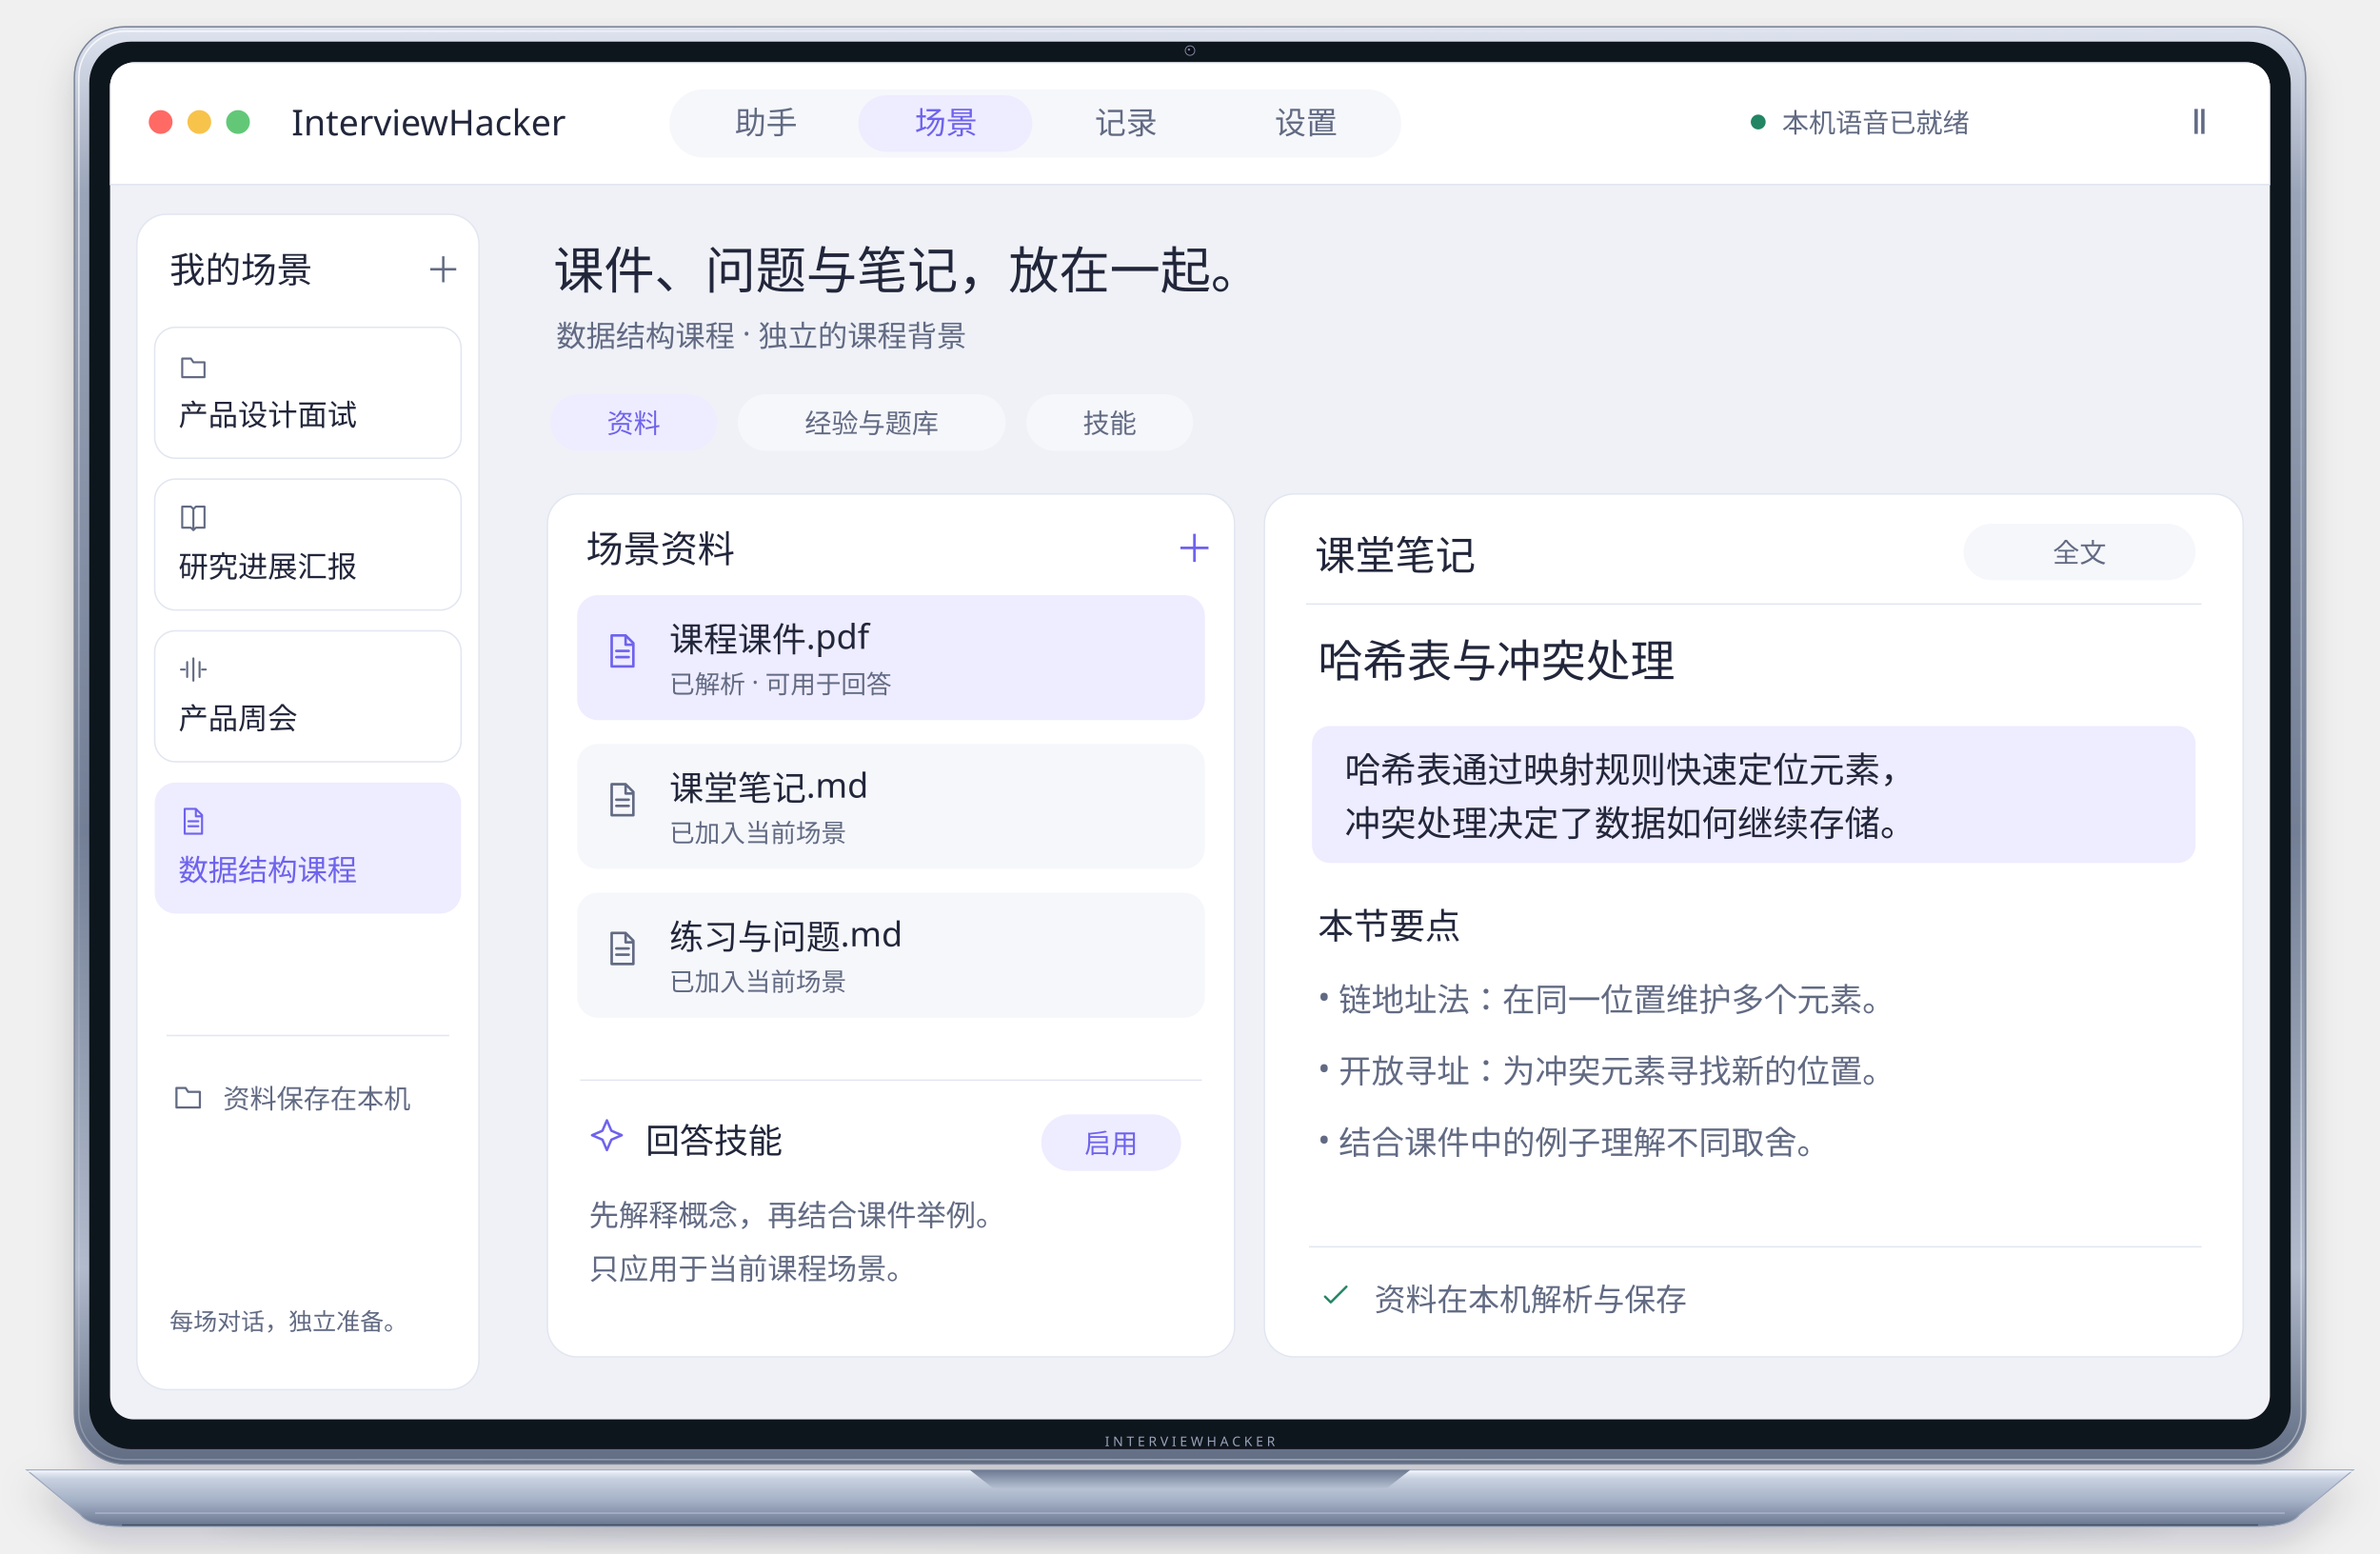
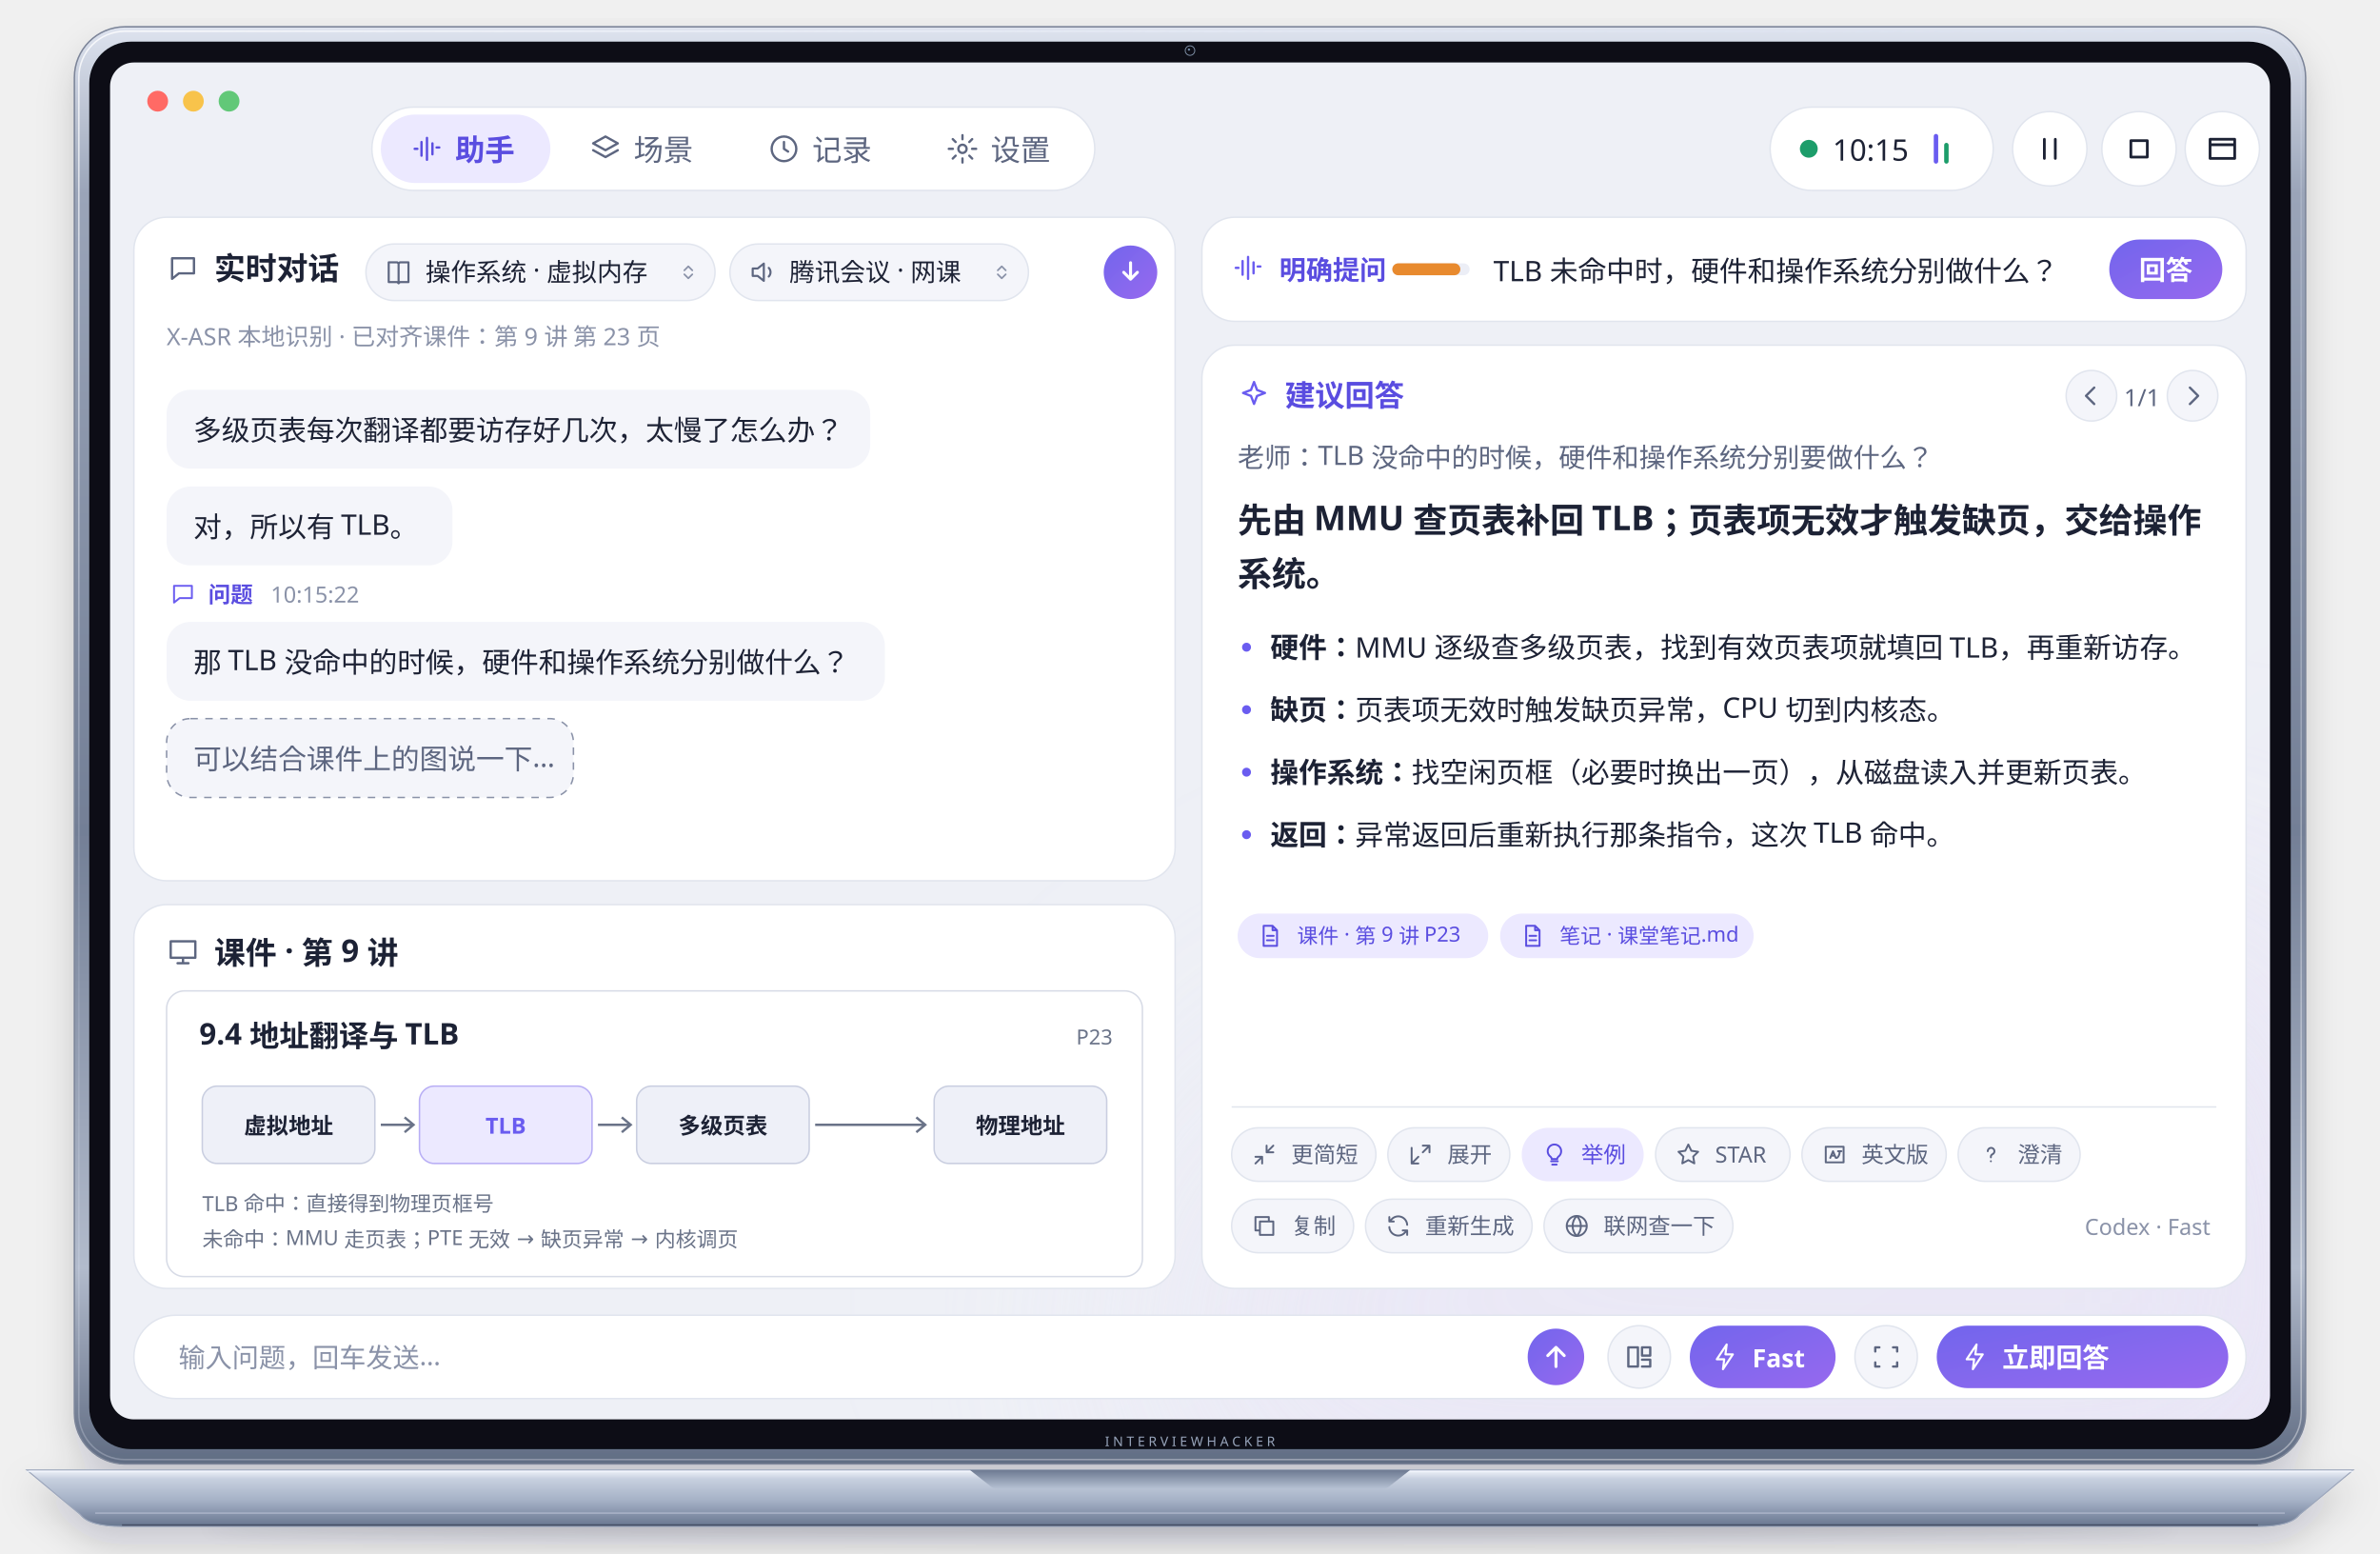
<svg xmlns="http://www.w3.org/2000/svg" width="1600" height="1044" viewBox="0 0 1600 1044" fill="none">
  <defs>
    <linearGradient id="accent" x1="0" y1="0" x2="1" y2="1">
      <stop stop-color="#7265ed" />
      <stop offset="1" stop-color="#9769ee" />
+     </linearGradient>
+     <linearGradient id="canvas" x1="0" y1="0" x2="1" y2="1">
+       <stop stop-color="#eef0f6" />
+       <stop offset=".7" stop-color="#eef0f6" />
+       <stop offset="1" stop-color="#e9e6f6" />
+     </linearGradient>
+     <linearGradient id="room" x1="0" y1="0" x2="1" y2="1">
+       <stop stop-color="#3a4258" />
+       <stop offset="1" stop-color="#1f2434" />
    </linearGradient>
    <linearGradient id="metal" x1="0" y1="0" x2="0" y2="1">
      <stop stop-color="#e1e6f1" />
      <stop offset=".12" stop-color="#9aa4b8" />
      <stop offset=".56" stop-color="#737f96" />
      <stop offset=".86" stop-color="#b2bbcc" />
      <stop offset="1" stop-color="#5d6980" />
    </linearGradient>
    <linearGradient id="rim-light" x1="0" y1="0" x2=".7" y2="1">
      <stop stop-color="#fff" stop-opacity=".8" />
      <stop offset=".42" stop-color="#e0e8fb" stop-opacity=".14" />
      <stop offset="1" stop-color="#fff" stop-opacity=".4" />
    </linearGradient>
    <linearGradient id="base" x1="0" y1="0" x2="0" y2="1">
      <stop stop-color="#f0f3fa" />
      <stop offset=".16" stop-color="#c7d0df" />
      <stop offset=".55" stop-color="#a4b0c5" />
      <stop offset="1" stop-color="#67758f" />
    </linearGradient>
    <linearGradient id="notch" x1="0" y1="0" x2="0" y2="1">
      <stop stop-color="#6c7991" />
      <stop offset="1" stop-color="#b8c3d5" />
    </linearGradient>
    <clipPath id="display">
      <rect x="74" y="42" width="1452" height="912" rx="16" />
    </clipPath>
    <filter id="device-shadow" x="-8%" y="-6%" width="116%" height="126%">
      <feDropShadow dx="0" dy="12" stdDeviation="12" flood-color="#0d1426" flood-opacity=".17" />
    </filter>
    <filter id="contact-shadow" x="-10%" y="-100%" width="120%" height="300%">
      <feGaussianBlur stdDeviation="6" />
    </filter>
+     <filter id="soft-glow" x="-50%" y="-50%" width="200%" height="200%">
+       <feGaussianBlur stdDeviation="90" />
+     </filter>
    <filter id="card-shadow" x="-20%" y="-20%" width="140%" height="160%">
-       <feDropShadow dx="0" dy="15" stdDeviation="17" flood-color="#0d1426" flood-opacity=".16" />
+       <feDropShadow dx="0" dy="18" stdDeviation="20" flood-color="#05070d" flood-opacity=".45" />
    </filter>
    <filter id="phone-shadow" x="-20%" y="-10%" width="140%" height="130%">
      <feDropShadow dx="0" dy="12" stdDeviation="10" flood-color="#0d1426" flood-opacity=".18" />
    </filter>
  </defs>
  <g font-family="'HarmonyOS Sans SC','PingFang SC','Microsoft YaHei',sans-serif" text-rendering="geometricPrecision">
    <ellipse cx="800" cy="1026" rx="660" ry="6" fill="#101626" opacity=".16" filter="url(#contact-shadow)" />
    <g filter="url(#device-shadow)">
      <rect x="50" y="18" width="1500" height="966" rx="34" fill="url(#metal)" stroke="#7b8498" />
      <rect x="53" y="21" width="1494" height="960" rx="31" fill="none" stroke="url(#rim-light)" />
-       <rect x="60" y="28" width="1480" height="946" rx="28" fill="#10131b" stroke="none" />
-       <path d="M87 42H1513" stroke="#bfc8db" stroke-opacity=".25" />
+       <rect x="60" y="28" width="1480" height="946" rx="28" fill="#0c0f16" stroke="none" />
      <circle cx="800" cy="34" r="3.2" fill="#090d15" stroke="#8491aa" stroke-width=".6" />
      <circle cx="799.3" cy="33.3" r=".8" fill="#7186a5" />
      <g clip-path="url(#display)">
-         <rect x="74" y="42" width="1452" height="912" rx="16" fill="#eff1f7" stroke="none" />
-         <rect x="74" y="42" width="1452" height="82" rx="0" fill="#ffffff" stroke="#e2e6f0" />
-         <path d="M74 124H1526" stroke="#e2e6f0" />
-         <circle cx="108" cy="82" r="8" fill="#ff6a65" />
-         <circle cx="134" cy="82" r="8" fill="#f8c34b" />
-         <circle cx="160" cy="82" r="8" fill="#62c878" />
-         <text x="196" y="91" font-size="24" font-weight="500" fill="#24283b">InterviewHacker</text>
-         <rect x="450" y="60" width="492" height="46" rx="23" fill="#f6f7fb" stroke="none" />
-         <text x="515" y="90" font-size="21" font-weight="500" fill="#626b83" text-anchor="middle">助手</text>
-         <rect x="577" y="64" width="117" height="38" rx="19" fill="#eeecff" stroke="none" />
-         <text x="636" y="90" font-size="21" font-weight="500" fill="#6e63ed" text-anchor="middle">场景</text>
-         <text x="757" y="90" font-size="21" font-weight="500" fill="#626b83" text-anchor="middle">记录</text>
-         <text x="878" y="90" font-size="21" font-weight="500" fill="#626b83" text-anchor="middle">设置</text>
-         <circle cx="1182" cy="82" r="5" fill="#248563" />
-         <text x="1198" y="89" font-size="18" font-weight="400" fill="#626b83">本机语音已就绪</text>
-         <text x="1473" y="90" font-size="23" font-weight="400" fill="#626b83">Ⅱ</text>
-         <rect x="92" y="144" width="230" height="790" rx="20" fill="#ffffff" stroke="#e2e6f0" />
-         <text x="114" y="190" font-size="24" font-weight="500" fill="#24283b">我的场景</text>
-         <text x="286" y="190" font-size="24" font-weight="400" fill="#626b83">＋</text>
-         <rect x="104" y="220" width="206" height="88" rx="14" fill="#ffffff" stroke="#e2e6f0" />
-         <g transform="translate(120 236) scale(0.8333333)" fill="none" stroke="#626b83" stroke-width="1.65" stroke-linecap="round" stroke-linejoin="round">
-           <path d="M3 6h7l2 3h9v12H3z" />
-         </g>
-         <text x="120" y="286" font-size="20" font-weight="400" fill="#24283b">产品设计面试</text>
-         <rect x="104" y="322" width="206" height="88" rx="14" fill="#ffffff" stroke="#e2e6f0" />
-         <g transform="translate(120 338) scale(0.8333333)" fill="none" stroke="#626b83" stroke-width="1.65" stroke-linecap="round" stroke-linejoin="round">
-           <path d="M3 3h7l2 2 2-2h7v17h-7l-2 2-2-2H3zM12 5v17" />
-         </g>
-         <text x="120" y="388" font-size="20" font-weight="400" fill="#24283b">研究进展汇报</text>
-         <rect x="104" y="424" width="206" height="88" rx="14" fill="#ffffff" stroke="#e2e6f0" />
-         <g transform="translate(120 440) scale(0.8333333)" fill="none" stroke="#626b83" stroke-width="1.65" stroke-linecap="round" stroke-linejoin="round">
-           <path d="M2 12h3m2-6v12m5-15v18m5-15v12m2-6h3" />
-         </g>
-         <text x="120" y="490" font-size="20" font-weight="400" fill="#24283b">产品周会</text>
-         <rect x="104" y="526" width="206" height="88" rx="14" fill="#eeecff" stroke="none" />
-         <g transform="translate(120 542) scale(0.8333333)" fill="none" stroke="#6e63ed" stroke-width="1.65" stroke-linecap="round" stroke-linejoin="round">
-           <path d="M5 2h9l5 5v15H5zM14 2v6h5M8 12h8M8 16h8" />
-         </g>
-         <text x="120" y="592" font-size="20" font-weight="500" fill="#6e63ed">数据结构课程</text>
-         <path d="M112 696H302" stroke="#e2e6f0" />
-         <g transform="translate(116 726) scale(0.875)" fill="none" stroke="#626b83" stroke-width="1.65" stroke-linecap="round" stroke-linejoin="round">
-           <path d="M3 6h7l2 3h9v12H3z" />
-         </g>
-         <text x="150" y="745" font-size="18" font-weight="400" fill="#626b83">资料保存在本机</text>
-         <text x="114" y="894" font-size="16" font-weight="400" fill="#626b83">每场对话，独立准备。</text>
-         <text x="372" y="194" font-size="34" font-weight="500" fill="#24283b">课件、问题与笔记，放在一起。</text>
-         <text x="374" y="233" font-size="20" font-weight="400" fill="#626b83">数据结构课程 · 独立的课程背景</text>
-         <rect x="370" y="265" width="112" height="38" rx="19" fill="#eeecff" stroke="none" />
-         <text x="426" y="291" font-size="18" font-weight="500" fill="#6e63ed" text-anchor="middle">资料</text>
-         <rect x="496" y="265" width="180" height="38" rx="19" fill="#f6f7fb" stroke="none" />
-         <text x="586" y="291" font-size="18" font-weight="500" fill="#626b83" text-anchor="middle">经验与题库</text>
-         <rect x="690" y="265" width="112" height="38" rx="19" fill="#f6f7fb" stroke="none" />
-         <text x="746" y="291" font-size="18" font-weight="500" fill="#626b83" text-anchor="middle">技能</text>
-         <rect x="368" y="332" width="462" height="580" rx="20" fill="#ffffff" stroke="#e2e6f0" />
-         <rect x="850" y="332" width="658" height="580" rx="20" fill="#ffffff" stroke="#e2e6f0" />
-         <text x="394" y="378" font-size="25" font-weight="500" fill="#24283b">场景资料</text>
-         <text x="790" y="378" font-size="26" font-weight="400" fill="#6e63ed">＋</text>
-         <rect x="388" y="400" width="422" height="84" rx="14" fill="#eeecff" stroke="none" />
-         <g transform="translate(406 425) scale(1.041667)" fill="none" stroke="#6e63ed" stroke-width="1.65" stroke-linecap="round" stroke-linejoin="round">
-           <path d="M5 2h9l5 5v15H5zM14 2v6h5M8 12h8M8 16h8" />
-         </g>
-         <text x="450" y="438" font-size="23" font-weight="500" fill="#24283b">课程课件.pdf</text>
-         <text x="450" y="466" font-size="17" font-weight="400" fill="#626b83">已解析 · 可用于回答</text>
-         <rect x="388" y="500" width="422" height="84" rx="14" fill="#f6f7fb" stroke="none" />
-         <g transform="translate(406 525) scale(1.041667)" fill="none" stroke="#626b83" stroke-width="1.65" stroke-linecap="round" stroke-linejoin="round">
-           <path d="M5 2h9l5 5v15H5zM14 2v6h5M8 12h8M8 16h8" />
-         </g>
-         <text x="450" y="538" font-size="23" font-weight="500" fill="#24283b">课堂笔记.md</text>
-         <text x="450" y="566" font-size="17" font-weight="400" fill="#626b83">已加入当前场景</text>
-         <rect x="388" y="600" width="422" height="84" rx="14" fill="#f6f7fb" stroke="none" />
-         <g transform="translate(406 625) scale(1.041667)" fill="none" stroke="#626b83" stroke-width="1.65" stroke-linecap="round" stroke-linejoin="round">
-           <path d="M5 2h9l5 5v15H5zM14 2v6h5M8 12h8M8 16h8" />
-         </g>
-         <text x="450" y="638" font-size="23" font-weight="500" fill="#24283b">练习与问题.md</text>
-         <text x="450" y="666" font-size="17" font-weight="400" fill="#626b83">已加入当前场景</text>
-         <path d="M390 726H808" stroke="#e2e6f0" />
-         <g transform="translate(396 751) scale(1)" fill="none" stroke="#6e63ed" stroke-width="1.65" stroke-linecap="round" stroke-linejoin="round">
-           <path d="m12 2 3 7 7 3-7 3-3 7-3-7-7-3 7-3z" />
-         </g>
-         <text x="434" y="775" font-size="23" font-weight="500" fill="#24283b">回答技能</text>
-         <rect x="700" y="749" width="94" height="38" rx="19" fill="#eeecff" stroke="none" />
-         <text x="747" y="775" font-size="18" font-weight="500" fill="#6e63ed" text-anchor="middle">启用</text>
-         <text x="396" y="824" font-size="20" font-weight="400" fill="#626b83">先解释概念，再结合课件举例。</text>
-         <text x="396" y="860" font-size="20" font-weight="400" fill="#626b83">只应用于当前课程场景。</text>
-         <text x="884" y="383" font-size="27" font-weight="500" fill="#24283b">课堂笔记</text>
-         <rect x="1320" y="352" width="156" height="38" rx="19" fill="#f6f7fb" stroke="none" />
-         <text x="1398" y="378" font-size="18" font-weight="500" fill="#626b83" text-anchor="middle">全文</text>
-         <path d="M878 406H1480" stroke="#e2e6f0" />
-         <text x="886" y="455" font-size="30" font-weight="500" fill="#24283b">哈希表与冲突处理</text>
-         <rect x="882" y="488" width="594" height="92" rx="12" fill="#eeecff" stroke="none" />
-         <text x="904" y="526" font-size="24" font-weight="400" fill="#24283b">哈希表通过映射规则快速定位元素，</text>
-         <text x="904" y="562" font-size="24" font-weight="400" fill="#24283b">冲突处理决定了数据如何继续存储。</text>
-         <text x="886" y="631" font-size="24" font-weight="500" fill="#24283b">本节要点</text>
-         <text x="886" y="678" font-size="22" font-weight="400" fill="#626b83">• 链地址法：在同一位置维护多个元素。</text>
-         <text x="886" y="726" font-size="22" font-weight="400" fill="#626b83">• 开放寻址：为冲突元素寻找新的位置。</text>
-         <text x="886" y="774" font-size="22" font-weight="400" fill="#626b83">• 结合课件中的例子理解不同取舍。</text>
-         <path d="M880 838H1480" stroke="#e2e6f0" />
-         <g transform="translate(886 860) scale(0.9583333)" fill="none" stroke="#248563" stroke-width="1.65" stroke-linecap="round" stroke-linejoin="round">
-           <path d="m5 12 4 4L20 5" />
-         </g>
-         <text x="924" y="881" font-size="21" font-weight="400" fill="#626b83">资料在本机解析与保存</text>
+         <rect x="74" y="42" width="1452" height="912" rx="16" fill="url(#canvas)" stroke="none" />
+         <ellipse cx="1300" cy="900" rx="520" ry="260" fill="#e9e6f6" opacity=".7" filter="url(#soft-glow)" />
+         <circle cx="106" cy="68" r="7" fill="#ff6a65" />
+         <circle cx="130" cy="68" r="7" fill="#f8c34b" />
+         <circle cx="154" cy="68" r="7" fill="#62c878" />
+         <rect x="250" y="72" width="486" height="56" rx="28" fill="#ffffff" stroke="#e1e5ee" />
+         <rect x="256" y="77" width="114" height="46" rx="23" fill="#ece9ff" stroke="none" />
+         <g transform="translate(276 89) scale(0.92)" fill="none" stroke="#5a4de0" stroke-width="1.7" stroke-linecap="round" stroke-linejoin="round">
+           <path d="M3 12h2m3-5v10m4-13v16m4-12v8m3-5h2" />
+         </g>
+         <text x="306" y="108" font-size="20" font-weight="600" fill="#5a4de0">助手</text>
+         <g transform="translate(396 89) scale(0.92)" fill="none" stroke="#5d6680" stroke-width="1.7" stroke-linecap="round" stroke-linejoin="round">
+           <path d="m12 3 9 5-9 5-9-5zM3 13l9 5 9-5" />
+         </g>
+         <text x="426" y="108" font-size="20" font-weight="500" fill="#5d6680">场景</text>
+         <g transform="translate(516 89) scale(0.92)" fill="none" stroke="#5d6680" stroke-width="1.7" stroke-linecap="round" stroke-linejoin="round">
+           <path d="M12 7v5l3 2M21 12a9 9 0 1 1-18 0 9 9 0 0 1 18 0" />
+         </g>
+         <text x="546" y="108" font-size="20" font-weight="500" fill="#5d6680">记录</text>
+         <g transform="translate(636 89) scale(0.92)" fill="none" stroke="#5d6680" stroke-width="1.7" stroke-linecap="round" stroke-linejoin="round">
+           <path d="M12 9a3 3 0 1 0 0 6 3 3 0 0 0 0-6M12 2v3m0 14v3M2 12h3m14 0h3M4.9 4.9l2.1 2.1m10 10 2.1 2.1M4.9 19.1 7 17M17 7l2.1-2.1" />
+         </g>
+         <text x="666" y="108" font-size="20" font-weight="500" fill="#5d6680">设置</text>
+         <rect x="1190" y="72" width="150" height="56" rx="28" fill="#ffffff" stroke="#e1e5ee" />
+         <circle cx="1216" cy="100" r="6" fill="#1f9d6a" />
+         <text x="1232" y="108" font-size="20" font-weight="500" fill="#1f2335">10:15</text>
+         <rect x="1300" y="90" width="3" height="20" rx="1.5" fill="#6a5cf0" stroke="none" />
+         <rect x="1307" y="96" width="3" height="14" rx="1.5" fill="#1f9d6a" stroke="none" />
+         <circle cx="1378" cy="100" r="25" fill="#ffffff" stroke="#e1e5ee" />
+         <g transform="translate(1367 89) scale(0.92)" fill="none" stroke="#1f2335" stroke-width="2" stroke-linecap="round" stroke-linejoin="round">
+           <path d="M8 5v14M16 5v14" />
+         </g>
+         <circle cx="1438" cy="100" r="25" fill="#ffffff" stroke="#e1e5ee" />
+         <g transform="translate(1427 89) scale(0.92)" fill="none" stroke="#1f2335" stroke-width="2" stroke-linecap="round" stroke-linejoin="round">
+           <path d="M6 6h12v12H6z" />
+         </g>
+         <circle cx="1494" cy="100" r="25" fill="#ffffff" stroke="#e1e5ee" />
+         <g transform="translate(1483 89) scale(0.92)" fill="none" stroke="#1f2335" stroke-width="2" stroke-linecap="round" stroke-linejoin="round">
+           <path d="M3 5h18v14H3zM3 9h18" />
+         </g>
+         <rect x="90" y="146" width="700" height="446" rx="22" fill="#ffffff" stroke="#e1e5ee" />
+         <g transform="translate(112 169) scale(0.92)" fill="none" stroke="#5d6680" stroke-width="1.7" stroke-linecap="round" stroke-linejoin="round">
+           <path d="M4 5h16v11H9l-5 4z" />
+         </g>
+         <text x="144" y="188" font-size="21" font-weight="600" fill="#1f2335">实时对话</text>
+         <rect x="246" y="164" width="234.7" height="38" rx="19" fill="#f4f5fa" stroke="#e1e5ee" />
+         <g transform="translate(258 173) scale(0.83)" fill="none" stroke="#5d6680" stroke-width="1.7" stroke-linecap="round" stroke-linejoin="round">
+           <path d="M4 4h7l1 1 1-1h7v16h-7l-1 1-1-1H4zM12 5v16" />
+         </g>
+         <text x="286" y="189" font-size="17" font-weight="500" fill="#1f2335">操作系统 · 虚拟内存</text>
+         <g transform="translate(454.7 175) scale(0.67)" fill="none" stroke="#8a92a8" stroke-width="1.7" stroke-linecap="round" stroke-linejoin="round">
+           <path d="m8 10 4-4 4 4M8 14l4 4 4-4" />
+         </g>
+         <rect x="490.7" y="164" width="200.7" height="38" rx="19" fill="#f4f5fa" stroke="#e1e5ee" />
+         <g transform="translate(502.7 173) scale(0.83)" fill="none" stroke="#5d6680" stroke-width="1.7" stroke-linecap="round" stroke-linejoin="round">
+           <path d="M4 9h4l5-4v14l-5-4H4zM17 8.5a5 5 0 0 1 0 7" />
+         </g>
+         <text x="530.7" y="189" font-size="17" font-weight="500" fill="#1f2335">腾讯会议 · 网课</text>
+         <g transform="translate(665.4 175) scale(0.67)" fill="none" stroke="#8a92a8" stroke-width="1.7" stroke-linecap="round" stroke-linejoin="round">
+           <path d="m8 10 4-4 4 4M8 14l4 4 4-4" />
+         </g>
+         <circle cx="760" cy="183" r="18" fill="url(#accent)" />
+         <g transform="translate(749 172) scale(0.92)" fill="none" stroke="#fff" stroke-width="2.2" stroke-linecap="round" stroke-linejoin="round">
+           <path d="M12 5v12m-5-5 5 5 5-5" />
+         </g>
+         <text x="112" y="232" font-size="16" font-weight="400" fill="#8a92a8">X-ASR 本地识别 · 已对齐课件：第 9 讲 第 23 页</text>
+         <rect x="112" y="262" width="473" height="53" rx="16" fill="#f4f5fa" stroke="none" />
+         <text x="130" y="296" font-size="19" fill="#1f2335" font-weight="400">多级页表每次翻译都要访存好几次，太慢了怎么办？</text>
+         <rect x="112" y="327" width="192.18" height="53" rx="16" fill="#f4f5fa" stroke="none" />
+         <text x="130" y="361" font-size="19" fill="#1f2335" font-weight="400">对，所以有 TLB。</text>
+         <g transform="translate(114 390) scale(0.75)" fill="none" stroke="#6a5cf0" stroke-width="1.7" stroke-linecap="round" stroke-linejoin="round">
+           <path d="M4 5h16v11H9l-5 4z" />
+         </g>
+         <text x="140" y="405" font-size="15" font-weight="600" fill="#5a4de0">问题</text>
+         <text x="182" y="405" font-size="15" font-weight="400" fill="#8a92a8">10:15:22</text>
+         <rect x="112" y="418" width="482.88" height="53" rx="16" fill="#f4f5fa" stroke="none" />
+         <text x="130" y="452" font-size="19" fill="#1f2335" font-weight="400">那 TLB 没命中的时候，硬件和操作系统分别做什么？</text>
+         <rect x="112" y="483" width="273.5" height="53" rx="16" fill="#f4f5fa" stroke="#8a92a8" stroke-dasharray="5 5" />
+         <text x="130" y="517" font-size="19" fill="#5d6680" font-weight="400">可以结合课件上的图说一下…</text>
+         <rect x="90" y="608" width="700" height="258" rx="22" fill="#ffffff" stroke="#e1e5ee" />
+         <g transform="translate(112 629) scale(0.92)" fill="none" stroke="#5d6680" stroke-width="1.7" stroke-linecap="round" stroke-linejoin="round">
+           <path d="M3 4h18v12H3zM12 16v4M8 20h8" />
+         </g>
+         <text x="144" y="648" font-size="21" font-weight="600" fill="#1f2335">课件 · 第 9 讲</text>
+         <rect x="112" y="666" width="656" height="192" rx="12" fill="#ffffff" stroke="#d7dbe6" />
+         <text x="134" y="702" font-size="20" font-weight="600" fill="#1f2335">9.4  地址翻译与 TLB</text>
+         <text x="748" y="702" font-size="14" font-weight="500" fill="#6a7388" text-anchor="end">P23</text>
+         <rect x="136" y="730" width="116" height="52" rx="10" fill="#eef0f8" stroke="#c9cee0" />
+         <text x="194" y="762" font-size="15" font-weight="600" fill="#1f2335" text-anchor="middle">虚拟地址</text>
+         <path d="M256 756H278m-6-5 6 5-6 5" stroke="#6a7388" stroke-width="1.6" fill="none" />
+         <rect x="282" y="730" width="116" height="52" rx="10" fill="#ece9ff" stroke="#b8aef5" />
+         <text x="340" y="762" font-size="15" font-weight="600" fill="#6a5cf0" text-anchor="middle">TLB</text>
+         <path d="M402 756H424m-6-5 6 5-6 5" stroke="#6a7388" stroke-width="1.6" fill="none" />
+         <rect x="428" y="730" width="116" height="52" rx="10" fill="#eef0f8" stroke="#c9cee0" />
+         <text x="486" y="762" font-size="15" font-weight="600" fill="#1f2335" text-anchor="middle">多级页表</text>
+         <path d="M548 756H622m-6-5 6 5-6 5" stroke="#6a7388" stroke-width="1.6" fill="none" />
+         <rect x="628" y="730" width="116" height="52" rx="10" fill="#eef0f8" stroke="#c9cee0" />
+         <text x="686" y="762" font-size="15" font-weight="600" fill="#1f2335" text-anchor="middle">物理地址</text>
+         <text x="136" y="814" font-size="14" font-weight="400" fill="#6a7388">TLB 命中：直接得到物理页框号</text>
+         <text x="136" y="838" font-size="14" font-weight="400" fill="#6a7388">未命中：MMU 走页表；PTE 无效 → 缺页异常 → 内核调页</text>
+         <rect x="808" y="146" width="702" height="70" rx="22" fill="#ffffff" stroke="#e1e5ee" />
+         <g transform="translate(828 169) scale(0.92)" fill="none" stroke="#6a5cf0" stroke-width="1.7" stroke-linecap="round" stroke-linejoin="round">
+           <path d="M3 12h2m3-5v10m4-13v16m4-12v8m3-5h2" />
+         </g>
+         <text x="860" y="188" font-size="18" font-weight="600" fill="#5a4de0">明确提问</text>
+         <rect x="936" y="177" width="52" height="8" rx="4" fill="#eceef6" stroke="none" />
+         <rect x="936" y="177" width="45.76" height="8" rx="4" fill="#e88a2e" stroke="none" />
+         <text x="1004" y="189" font-size="19" font-weight="500" fill="#1f2335">TLB 未命中时，硬件和操作系统分别做什么？</text>
+         <rect x="1418" y="161" width="76" height="40" rx="20" fill="url(#accent)" stroke="none" />
+         <text x="1456" y="188" font-size="18" font-weight="600" fill="#fff" text-anchor="middle">回答</text>
+         <rect x="808" y="232" width="702" height="634" rx="22" fill="#ffffff" stroke="#e1e5ee" />
+         <g transform="translate(832 254) scale(0.92)" fill="none" stroke="#6a5cf0" stroke-width="1.7" stroke-linecap="round" stroke-linejoin="round">
+           <path d="m12 3 2.2 5.8L20 11l-5.8 2.2L12 19l-2.2-5.8L4 11l5.8-2.2z" />
+         </g>
+         <text x="864" y="273" font-size="20" font-weight="600" fill="#5a4de0">建议回答</text>
+         <circle cx="1406" cy="266" r="17" fill="#f4f5fa" stroke="#e1e5ee" />
+         <g transform="translate(1395 255) scale(0.92)" fill="none" stroke="#5d6680" stroke-width="1.7" stroke-linecap="round" stroke-linejoin="round">
+           <path d="m14 6-6 6 6 6" />
+         </g>
+         <text x="1440" y="273" font-size="16" font-weight="500" fill="#5d6680" text-anchor="middle">1/1</text>
+         <circle cx="1474" cy="266" r="17" fill="#f4f5fa" stroke="#e1e5ee" />
+         <g transform="translate(1463 255) scale(0.92)" fill="none" stroke="#5d6680" stroke-width="1.7" stroke-linecap="round" stroke-linejoin="round">
+           <path d="m10 6 6 6-6 6" />
+         </g>
+         <text x="832" y="314" font-size="18" fill="#5d6680" font-weight="400">老师：TLB 没命中的时候，硬件和操作系统分别要做什么？</text>
+         <text x="832" y="358" font-size="23" fill="#1f2335" font-weight="400">
+           <tspan font-weight="600" fill="#1f2335">先由 MMU 查页表补回 TLB；页表项无效才触发缺页，交给操作</tspan>
+         </text>
+         <text x="832" y="394" font-size="23" fill="#1f2335" font-weight="400">
+           <tspan font-weight="600" fill="#1f2335">系统。</tspan>
+         </text>
+         <circle cx="838" cy="435" r="3" fill="#6a5cf0" />
+         <text x="854" y="442" font-size="19" fill="#1f2335" font-weight="400">
+           <tspan font-weight="600" fill="#1f2335">硬件：</tspan>MMU 逐级查多级页表，找到有效页表项就填回 TLB，再重新访存。</text>
+         <circle cx="838" cy="477" r="3" fill="#6a5cf0" />
+         <text x="854" y="484" font-size="19" fill="#1f2335" font-weight="400">
+           <tspan font-weight="600" fill="#1f2335">缺页：</tspan>页表项无效时触发缺页异常，CPU 切到内核态。</text>
+         <circle cx="838" cy="519" r="3" fill="#6a5cf0" />
+         <text x="854" y="526" font-size="19" fill="#1f2335" font-weight="400">
+           <tspan font-weight="600" fill="#1f2335">操作系统：</tspan>找空闲页框（必要时换出一页），从磁盘读入并更新页表。</text>
+         <circle cx="838" cy="561" r="3" fill="#6a5cf0" />
+         <text x="854" y="568" font-size="19" fill="#1f2335" font-weight="400">
+           <tspan font-weight="600" fill="#1f2335">返回：</tspan>异常返回后重新执行那条指令，这次 TLB 命中。</text>
+         <rect x="832" y="614" width="168.48" height="30" rx="15" fill="#ece9ff" stroke="none" />
+         <g transform="translate(845 620) scale(0.75)" fill="none" stroke="#5a4de0" stroke-width="1.7" stroke-linecap="round" stroke-linejoin="round">
+           <path d="M6 3h8l4 4v14H6zM14 3v4h4M9 12h6M9 16h6" />
+         </g>
+         <text x="872" y="634.04" font-size="14" font-weight="500" fill="#5a4de0">课件 · 第 9 讲 P23</text>
+         <rect x="1008.48" y="614" width="170.44" height="30" rx="15" fill="#ece9ff" stroke="none" />
+         <g transform="translate(1021.48 620) scale(0.75)" fill="none" stroke="#5a4de0" stroke-width="1.7" stroke-linecap="round" stroke-linejoin="round">
+           <path d="M6 3h8l4 4v14H6zM14 3v4h4M9 12h6M9 16h6" />
+         </g>
+         <text x="1048.48" y="634.04" font-size="14" font-weight="500" fill="#5a4de0">笔记 · 课堂笔记.md</text>
+         <path d="M828 744L1490 744" stroke="#e1e5ee" />
+         <rect x="828" y="758" width="97" height="36" rx="18" fill="#f4f5fa" stroke="#e1e5ee" />
+         <g transform="translate(841 767) scale(0.75)" fill="none" stroke="#5d6680" stroke-width="1.7" stroke-linecap="round" stroke-linejoin="round">
+           <path d="M4 14h6v6M20 10h-6V4M14 10l6-6M4 20l6-6" />
+         </g>
+         <text x="868" y="781.4" font-size="15" font-weight="500" fill="#5d6680">更简短</text>
+         <rect x="933" y="758" width="82" height="36" rx="18" fill="#f4f5fa" stroke="#e1e5ee" />
+         <g transform="translate(946 767) scale(0.75)" fill="none" stroke="#5d6680" stroke-width="1.7" stroke-linecap="round" stroke-linejoin="round">
+           <path d="M14 4h6v6M10 20H4v-14M20 4l-6 6M4 20l6-6" />
+         </g>
+         <text x="973" y="781.4" font-size="15" font-weight="500" fill="#5d6680">展开</text>
+         <rect x="1023" y="758" width="82" height="36" rx="18" fill="#ece9ff" stroke="none" />
+         <g transform="translate(1036 767) scale(0.75)" fill="none" stroke="#5a4de0" stroke-width="1.7" stroke-linecap="round" stroke-linejoin="round">
+           <path d="M9 18h6M10 21h4M12 3a6 6 0 0 0-3.5 10.9c.6.5 1 1.2 1 2.1h5c0-.9.4-1.6 1-2.1A6 6 0 0 0 12 3" />
+         </g>
+         <text x="1063" y="781.4" font-size="15" font-weight="500" fill="#5a4de0">举例</text>
+         <rect x="1113" y="758" width="90.4" height="36" rx="18" fill="#f4f5fa" stroke="#e1e5ee" />
+         <g transform="translate(1126 767) scale(0.75)" fill="none" stroke="#5d6680" stroke-width="1.7" stroke-linecap="round" stroke-linejoin="round">
+           <path d="m12 3 2.7 5.6 6.1.9-4.4 4.3 1 6.1L12 17l-5.4 2.9 1-6.1-4.4-4.3 6.1-.9z" />
+         </g>
+         <text x="1153" y="781.4" font-size="15" font-weight="500" fill="#5d6680">STAR</text>
+         <rect x="1211.4" y="758" width="97" height="36" rx="18" fill="#f4f5fa" stroke="#e1e5ee" />
+         <g transform="translate(1224.4 767) scale(0.75)" fill="none" stroke="#5d6680" stroke-width="1.7" stroke-linecap="round" stroke-linejoin="round">
+           <path d="M4 5h16v14H4zM8 15l2.5-6 2.5 6M8.8 13h3.4M15 9h3M16.5 9c0 3-1 5-2.5 6" />
+         </g>
+         <text x="1251.4" y="781.4" font-size="15" font-weight="500" fill="#5d6680">英文版</text>
+         <rect x="1316.4" y="758" width="82" height="36" rx="18" fill="#f4f5fa" stroke="#e1e5ee" />
+         <g transform="translate(1329.4 767) scale(0.75)" fill="none" stroke="#5d6680" stroke-width="1.7" stroke-linecap="round" stroke-linejoin="round">
+           <path d="M9.2 9a3 3 0 1 1 4.3 2.7c-.9.4-1.5 1.2-1.5 2.2v.6M12 18h.01" />
+         </g>
+         <text x="1356.4" y="781.4" font-size="15" font-weight="500" fill="#5d6680">澄清</text>
+         <rect x="828" y="806" width="82" height="36" rx="18" fill="#f4f5fa" stroke="#e1e5ee" />
+         <g transform="translate(841 815) scale(0.75)" fill="none" stroke="#5d6680" stroke-width="1.7" stroke-linecap="round" stroke-linejoin="round">
+           <path d="M8 8h12v12H8zM16 8V4H4v12h4" />
+         </g>
+         <text x="868" y="829.4" font-size="15" font-weight="500" fill="#5d6680">复制</text>
+         <rect x="918" y="806" width="112" height="36" rx="18" fill="#f4f5fa" stroke="#e1e5ee" />
+         <g transform="translate(931 815) scale(0.75)" fill="none" stroke="#5d6680" stroke-width="1.7" stroke-linecap="round" stroke-linejoin="round">
+           <path d="M20 11a8 8 0 0 0-14-4.9L4 8M4 4v4h4M4 13a8 8 0 0 0 14 4.9L20 16m0 4v-4h-4" />
+         </g>
+         <text x="958" y="829.4" font-size="15" font-weight="500" fill="#5d6680">重新生成</text>
+         <rect x="1038" y="806" width="127" height="36" rx="18" fill="#f4f5fa" stroke="#e1e5ee" />
+         <g transform="translate(1051 815) scale(0.75)" fill="none" stroke="#5d6680" stroke-width="1.7" stroke-linecap="round" stroke-linejoin="round">
+           <path d="M21 12a9 9 0 1 1-18 0 9 9 0 0 1 18 0M3 12h18M12 3c2.5 2.6 3.7 5.6 3.7 9s-1.2 6.4-3.7 9c-2.5-2.6-3.7-5.6-3.7-9S9.5 5.6 12 3" />
+         </g>
+         <text x="1078" y="829.4" font-size="15" font-weight="500" fill="#5d6680">联网查一下</text>
+         <text x="1486" y="830" font-size="15" font-weight="400" fill="#8a92a8" text-anchor="end">Codex · Fast</text>
+         <rect x="90" y="884" width="1420" height="56" rx="28" fill="#ffffff" stroke="#e1e5ee" />
+         <text x="120" y="919" font-size="18" font-weight="400" fill="#8a92a8">输入问题，回车发送…</text>
+         <circle cx="1046" cy="912" r="19" fill="url(#accent)" />
+         <g transform="translate(1035 901) scale(0.92)" fill="none" stroke="#fff" stroke-width="2.2" stroke-linecap="round" stroke-linejoin="round">
+           <path d="M12 19V5m-6 6 6-6 6 6" />
+         </g>
+         <circle cx="1102" cy="912" r="21" fill="#f4f5fa" stroke="#e1e5ee" />
+         <g transform="translate(1091 901) scale(0.92)" fill="none" stroke="#5d6680" stroke-width="1.7" stroke-linecap="round" stroke-linejoin="round">
+           <path d="M4 5h7v14H4zM14 5h6v6h-6zM14 14h6v5h-6" />
+         </g>
+         <rect x="1136" y="891" width="98" height="42" rx="21" fill="url(#accent)" stroke="none" />
+         <g transform="translate(1150 902) scale(0.83)" fill="none" stroke="#fff" stroke-width="1.7" stroke-linecap="round" stroke-linejoin="round">
+           <path d="M13 2 5 14h6l-1 8 8-12h-6z" />
+         </g>
+         <text x="1178" y="919" font-size="17" font-weight="600" fill="#fff">Fast</text>
+         <circle cx="1268" cy="912" r="21" fill="#f4f5fa" stroke="#e1e5ee" />
+         <g transform="translate(1257 901) scale(0.92)" fill="none" stroke="#5d6680" stroke-width="1.7" stroke-linecap="round" stroke-linejoin="round">
+           <path d="M4 8V5h3M17 5h3v3M20 16v3h-3M7 19H4v-3" />
+         </g>
+         <rect x="1302" y="891" width="196" height="42" rx="21" fill="url(#accent)" stroke="none" />
+         <g transform="translate(1318 902) scale(0.83)" fill="none" stroke="#fff" stroke-width="1.7" stroke-linecap="round" stroke-linejoin="round">
+           <path d="M13 2 5 14h6l-1 8 8-12h-6z" />
+         </g>
+         <text x="1346" y="919" font-size="18" font-weight="600" fill="#fff">立即回答</text>
      </g>
-       <path d="M88 44H1511" stroke="#fff" stroke-opacity=".18" />
+       <path d="M88 44H1511" stroke="#fff" stroke-opacity=".14" />
      <text x="800" y="972" font-size="9" font-weight="500" fill="#98a3ba" text-anchor="middle">I N T E R V I E W H A C K E R</text>
      <path d="M18 988H1582L1546 1018Q1540 1026 1518 1026H82Q60 1026 54 1018Z" fill="url(#base)" stroke="#9ca6bb" stroke-width=".8" />
      <path d="M18 989H1582" stroke="#f4f6fd" stroke-opacity=".8" />
      <path d="M652 988H948L934 999Q932 1001 926 1001H674Q668 1001 666 999Z" fill="url(#notch)" />
      <path d="M64 1017H1536" stroke="#f0f3fc" stroke-opacity=".34" />
      <path d="M82 1025H1518" stroke="#3a4356" stroke-opacity=".74" />
    </g>
  </g>
</svg>
